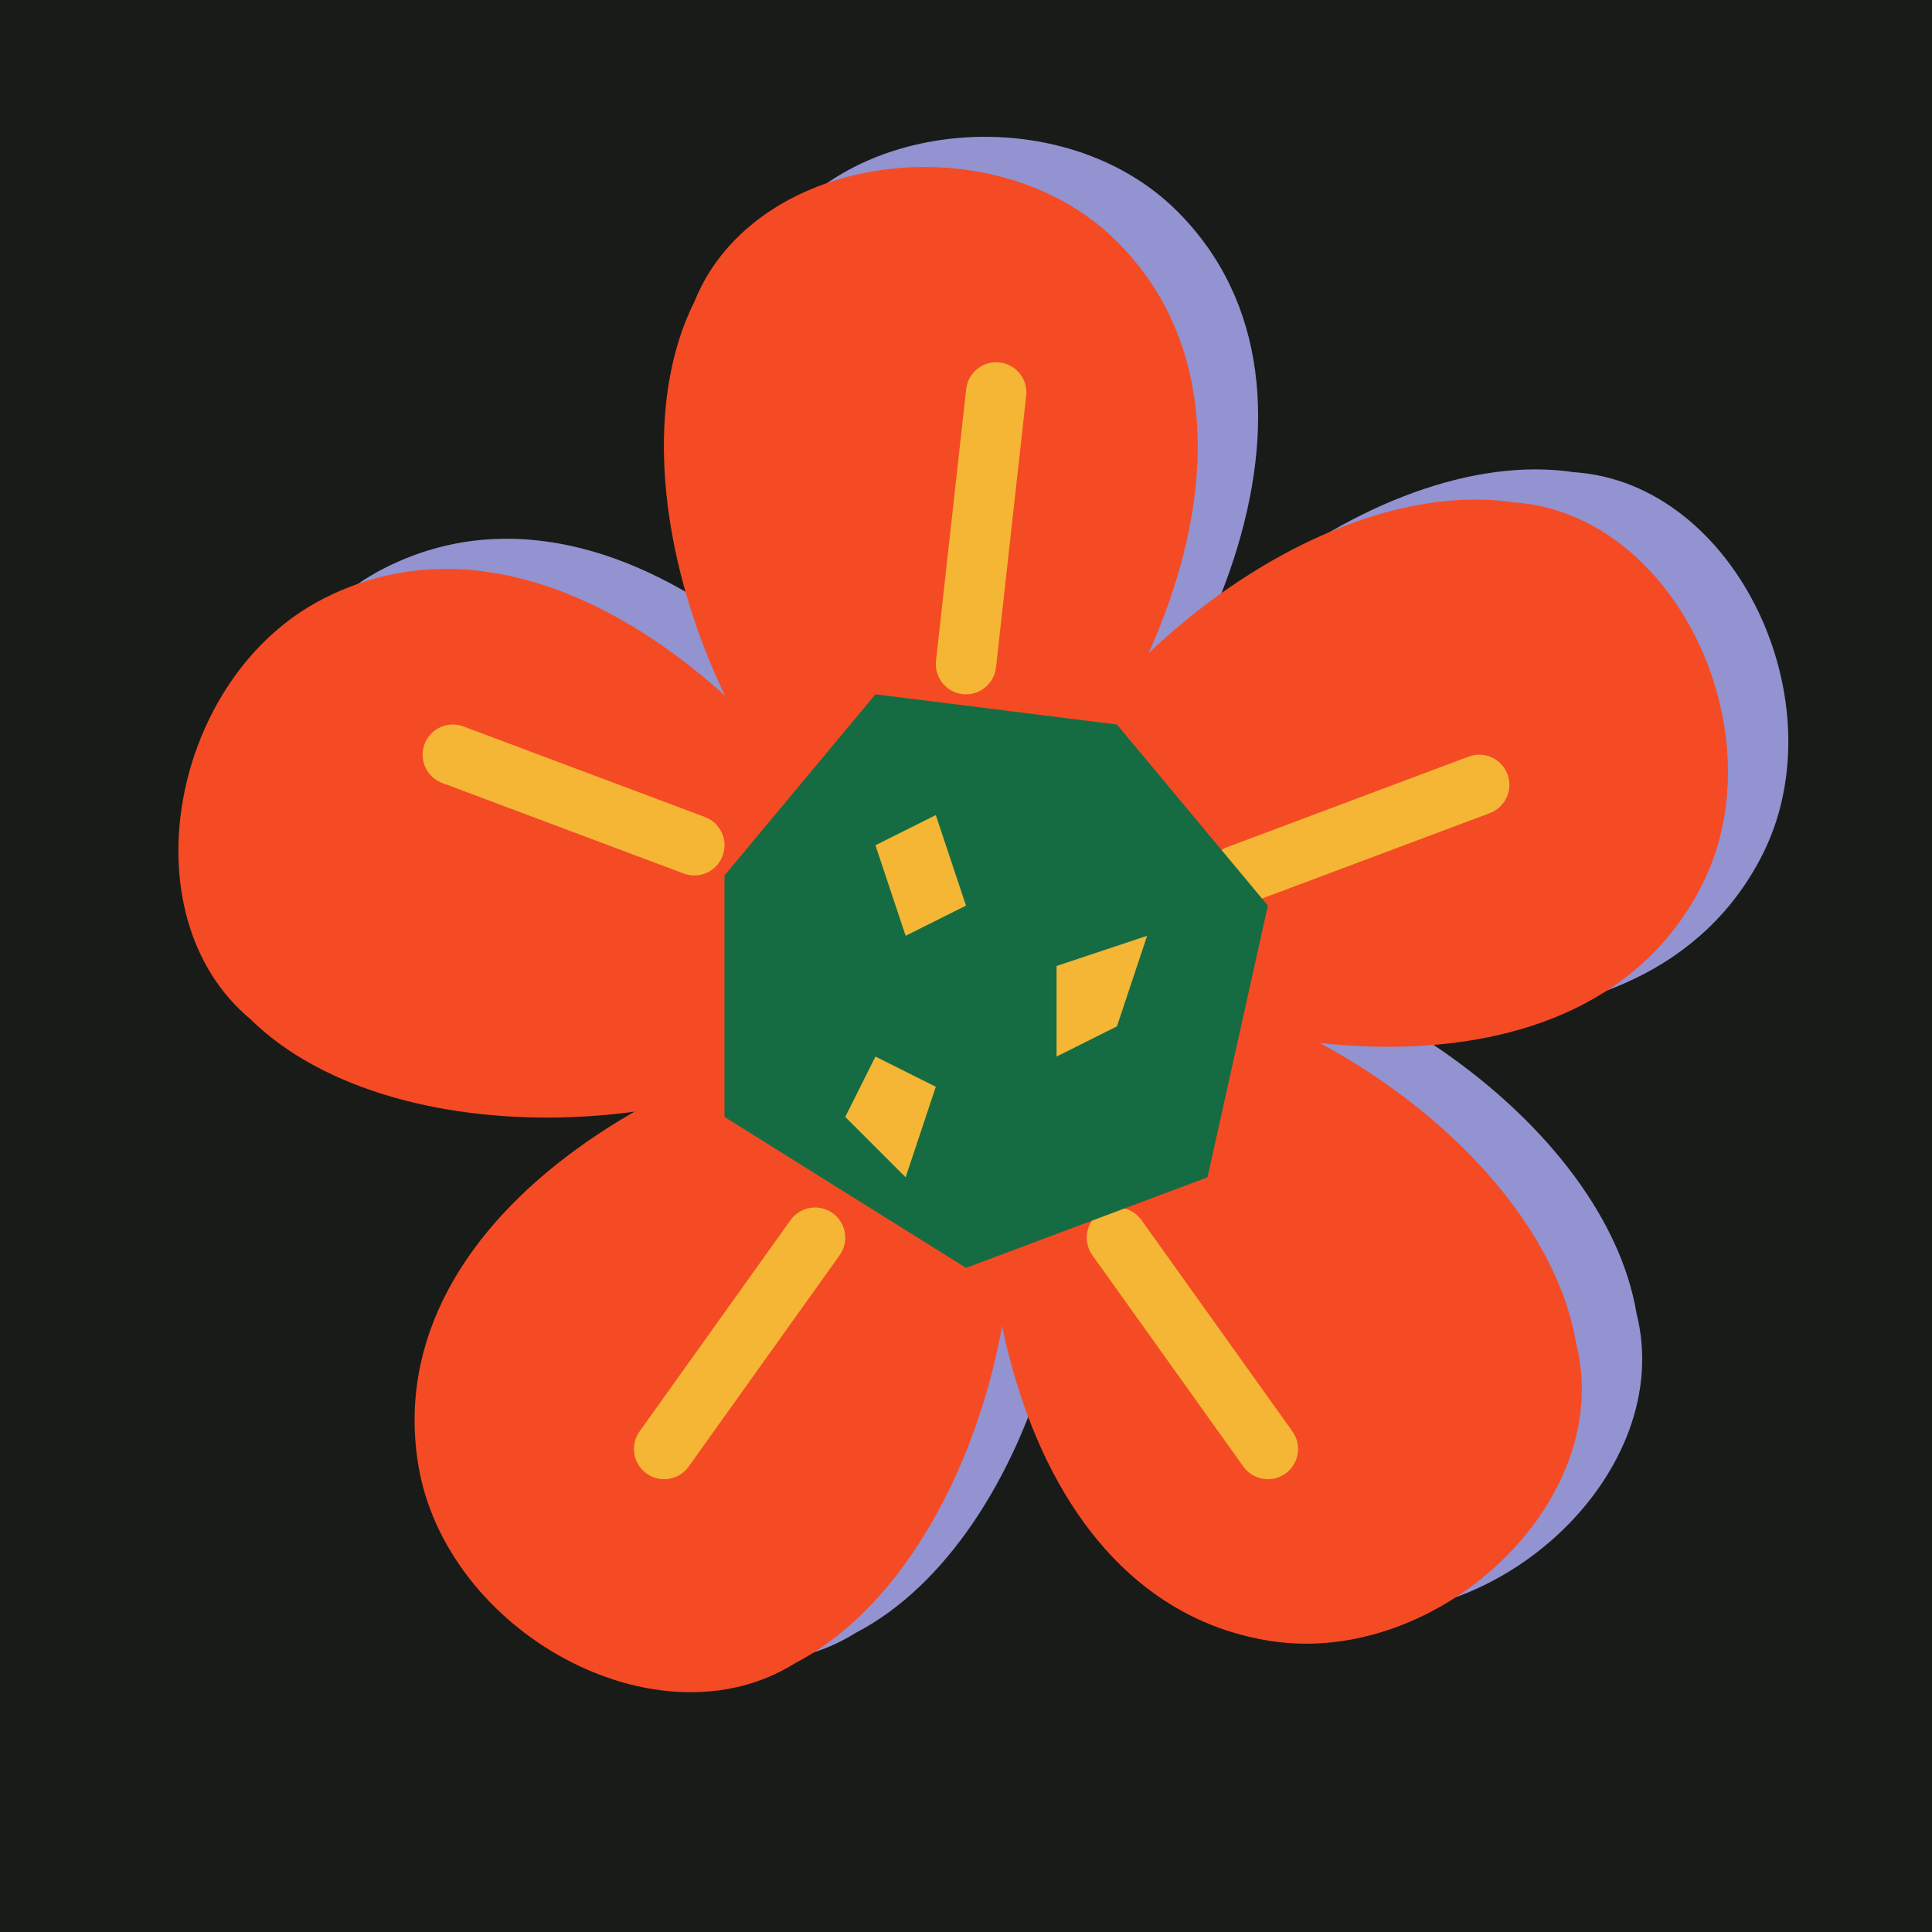
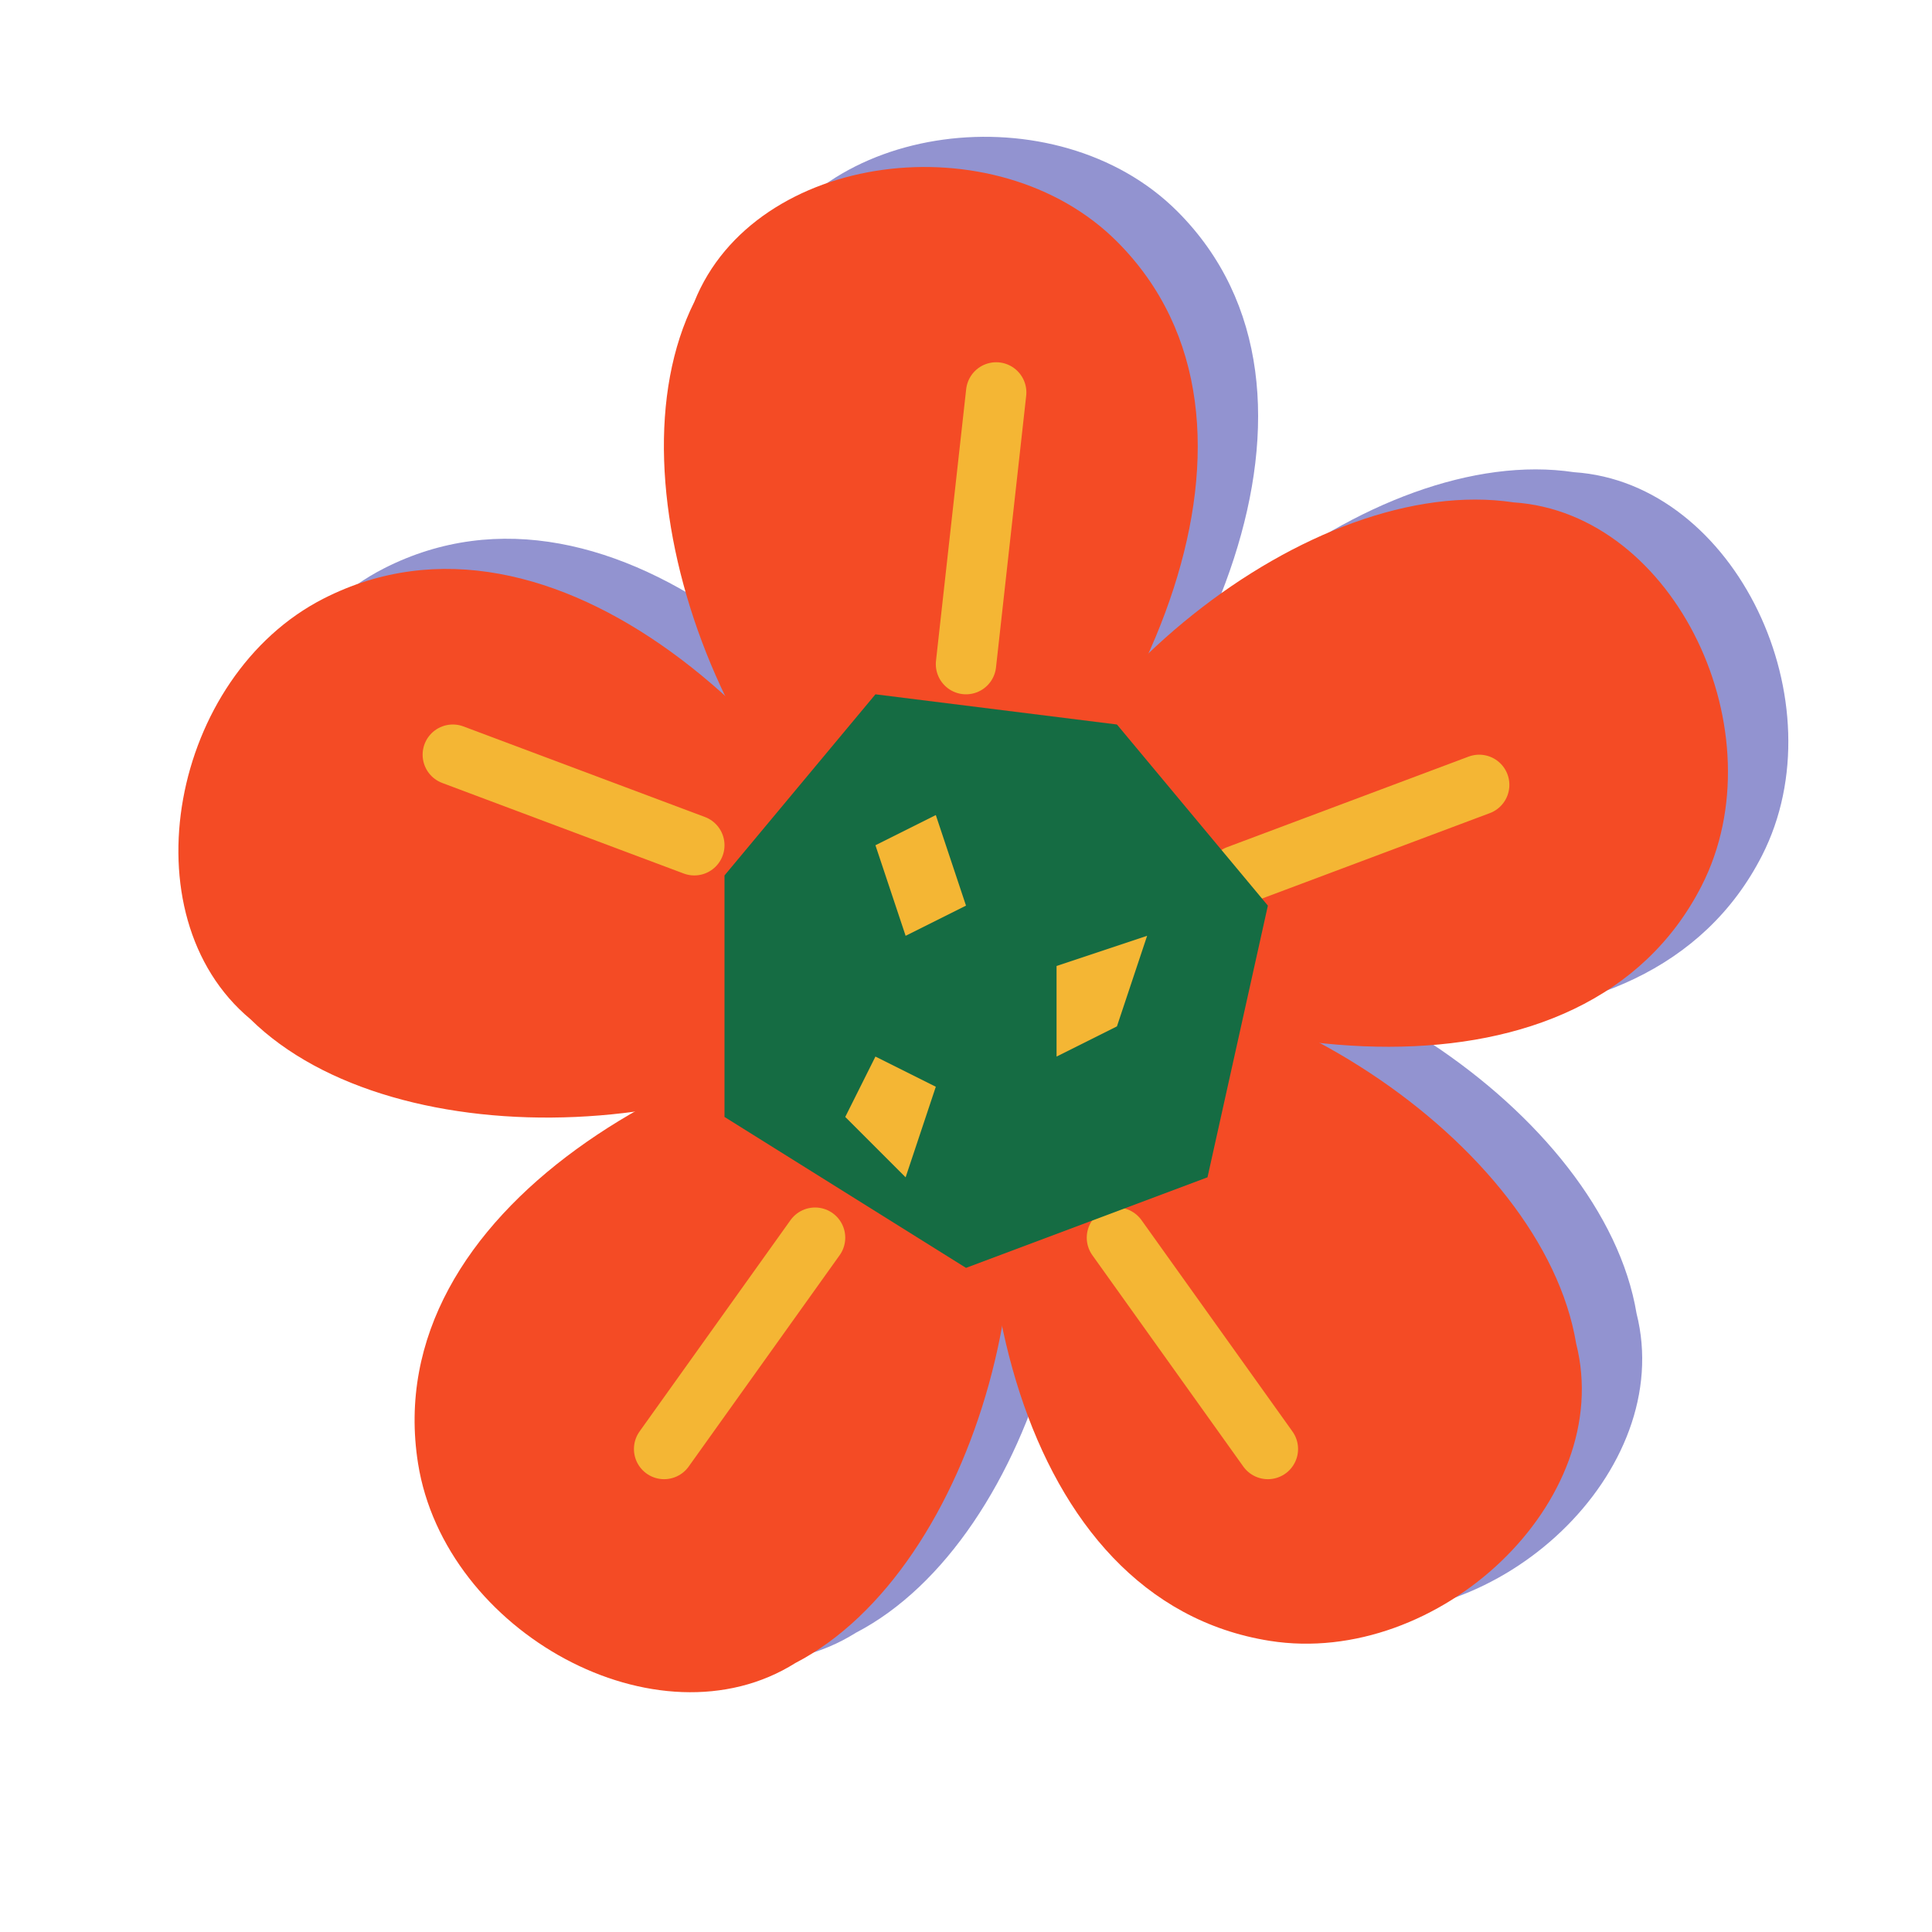
- <svg xmlns="http://www.w3.org/2000/svg" viewBox="0 0 128 128">
-   <rect width="128" height="128" fill="#191b19" />
-   <svg x="0" y="0" width="128" height="128" viewBox="0 0 64 64">
-     <defs>
-       <path id="petal" d="M31 31C24 27 20 16 23 10C25 5 33 4 37 8C43 14 38 25 31 31Z" />
-     </defs>
-     <g fill="#9293d0" transform="translate(2 -1)">
-       <use href="#petal" />
-       <use href="#petal" transform="rotate(72 32 32)" />
-       <use href="#petal" transform="rotate(144 32 32)" />
-       <use href="#petal" transform="rotate(216 32 32)" />
-       <use href="#petal" transform="rotate(288 32 32)" />
-     </g>
-     <g fill="#f44b25">
-       <use href="#petal" />
-       <use href="#petal" transform="rotate(72 32 32)" />
-       <use href="#petal" transform="rotate(144 32 32)" />
-       <use href="#petal" transform="rotate(216 32 32)" />
-       <use href="#petal" transform="rotate(288 32 32)" />
-     </g>
-     <g stroke="#f4b634" stroke-width="2" stroke-linecap="round">
-       <path d="m32 22 1-9m8 16 8-3m-12 15 5 7m-15-7-5 7m1-20-8-3" />
-     </g>
-     <path d="m24 29 5-6 8 1 5 6-2 9-8 3-8-5Z" fill="#156c43" />
-     <path d="m29 28 2-1 1 3-2 1Zm6 4 3-1-1 3-2 1Zm-6 3 2 1-1 3-2-2Z" fill="#f4b634" />
-   </svg>
+ <svg xmlns="http://www.w3.org/2000/svg" width="64" height="64" viewBox="0 0 64 64" fill="none">
+   <defs>
+     <path id="petal" d="M31 31C24 27 20 16 23 10C25 5 33 4 37 8C43 14 38 25 31 31Z" />
+   </defs>
+   <g fill="#9293d0" transform="translate(2 -1)">
+     <use href="#petal" />
+     <use href="#petal" transform="rotate(72 32 32)" />
+     <use href="#petal" transform="rotate(144 32 32)" />
+     <use href="#petal" transform="rotate(216 32 32)" />
+     <use href="#petal" transform="rotate(288 32 32)" />
+   </g>
+   <g fill="#f44b25">
+     <use href="#petal" />
+     <use href="#petal" transform="rotate(72 32 32)" />
+     <use href="#petal" transform="rotate(144 32 32)" />
+     <use href="#petal" transform="rotate(216 32 32)" />
+     <use href="#petal" transform="rotate(288 32 32)" />
+   </g>
+   <g stroke="#f4b634" stroke-width="2" stroke-linecap="round">
+     <path d="m32 22 1-9m8 16 8-3m-12 15 5 7m-15-7-5 7m1-20-8-3" />
+   </g>
+   <path d="m24 29 5-6 8 1 5 6-2 9-8 3-8-5Z" fill="#156c43" />
+   <path d="m29 28 2-1 1 3-2 1Zm6 4 3-1-1 3-2 1Zm-6 3 2 1-1 3-2-2Z" fill="#f4b634" />
</svg>
